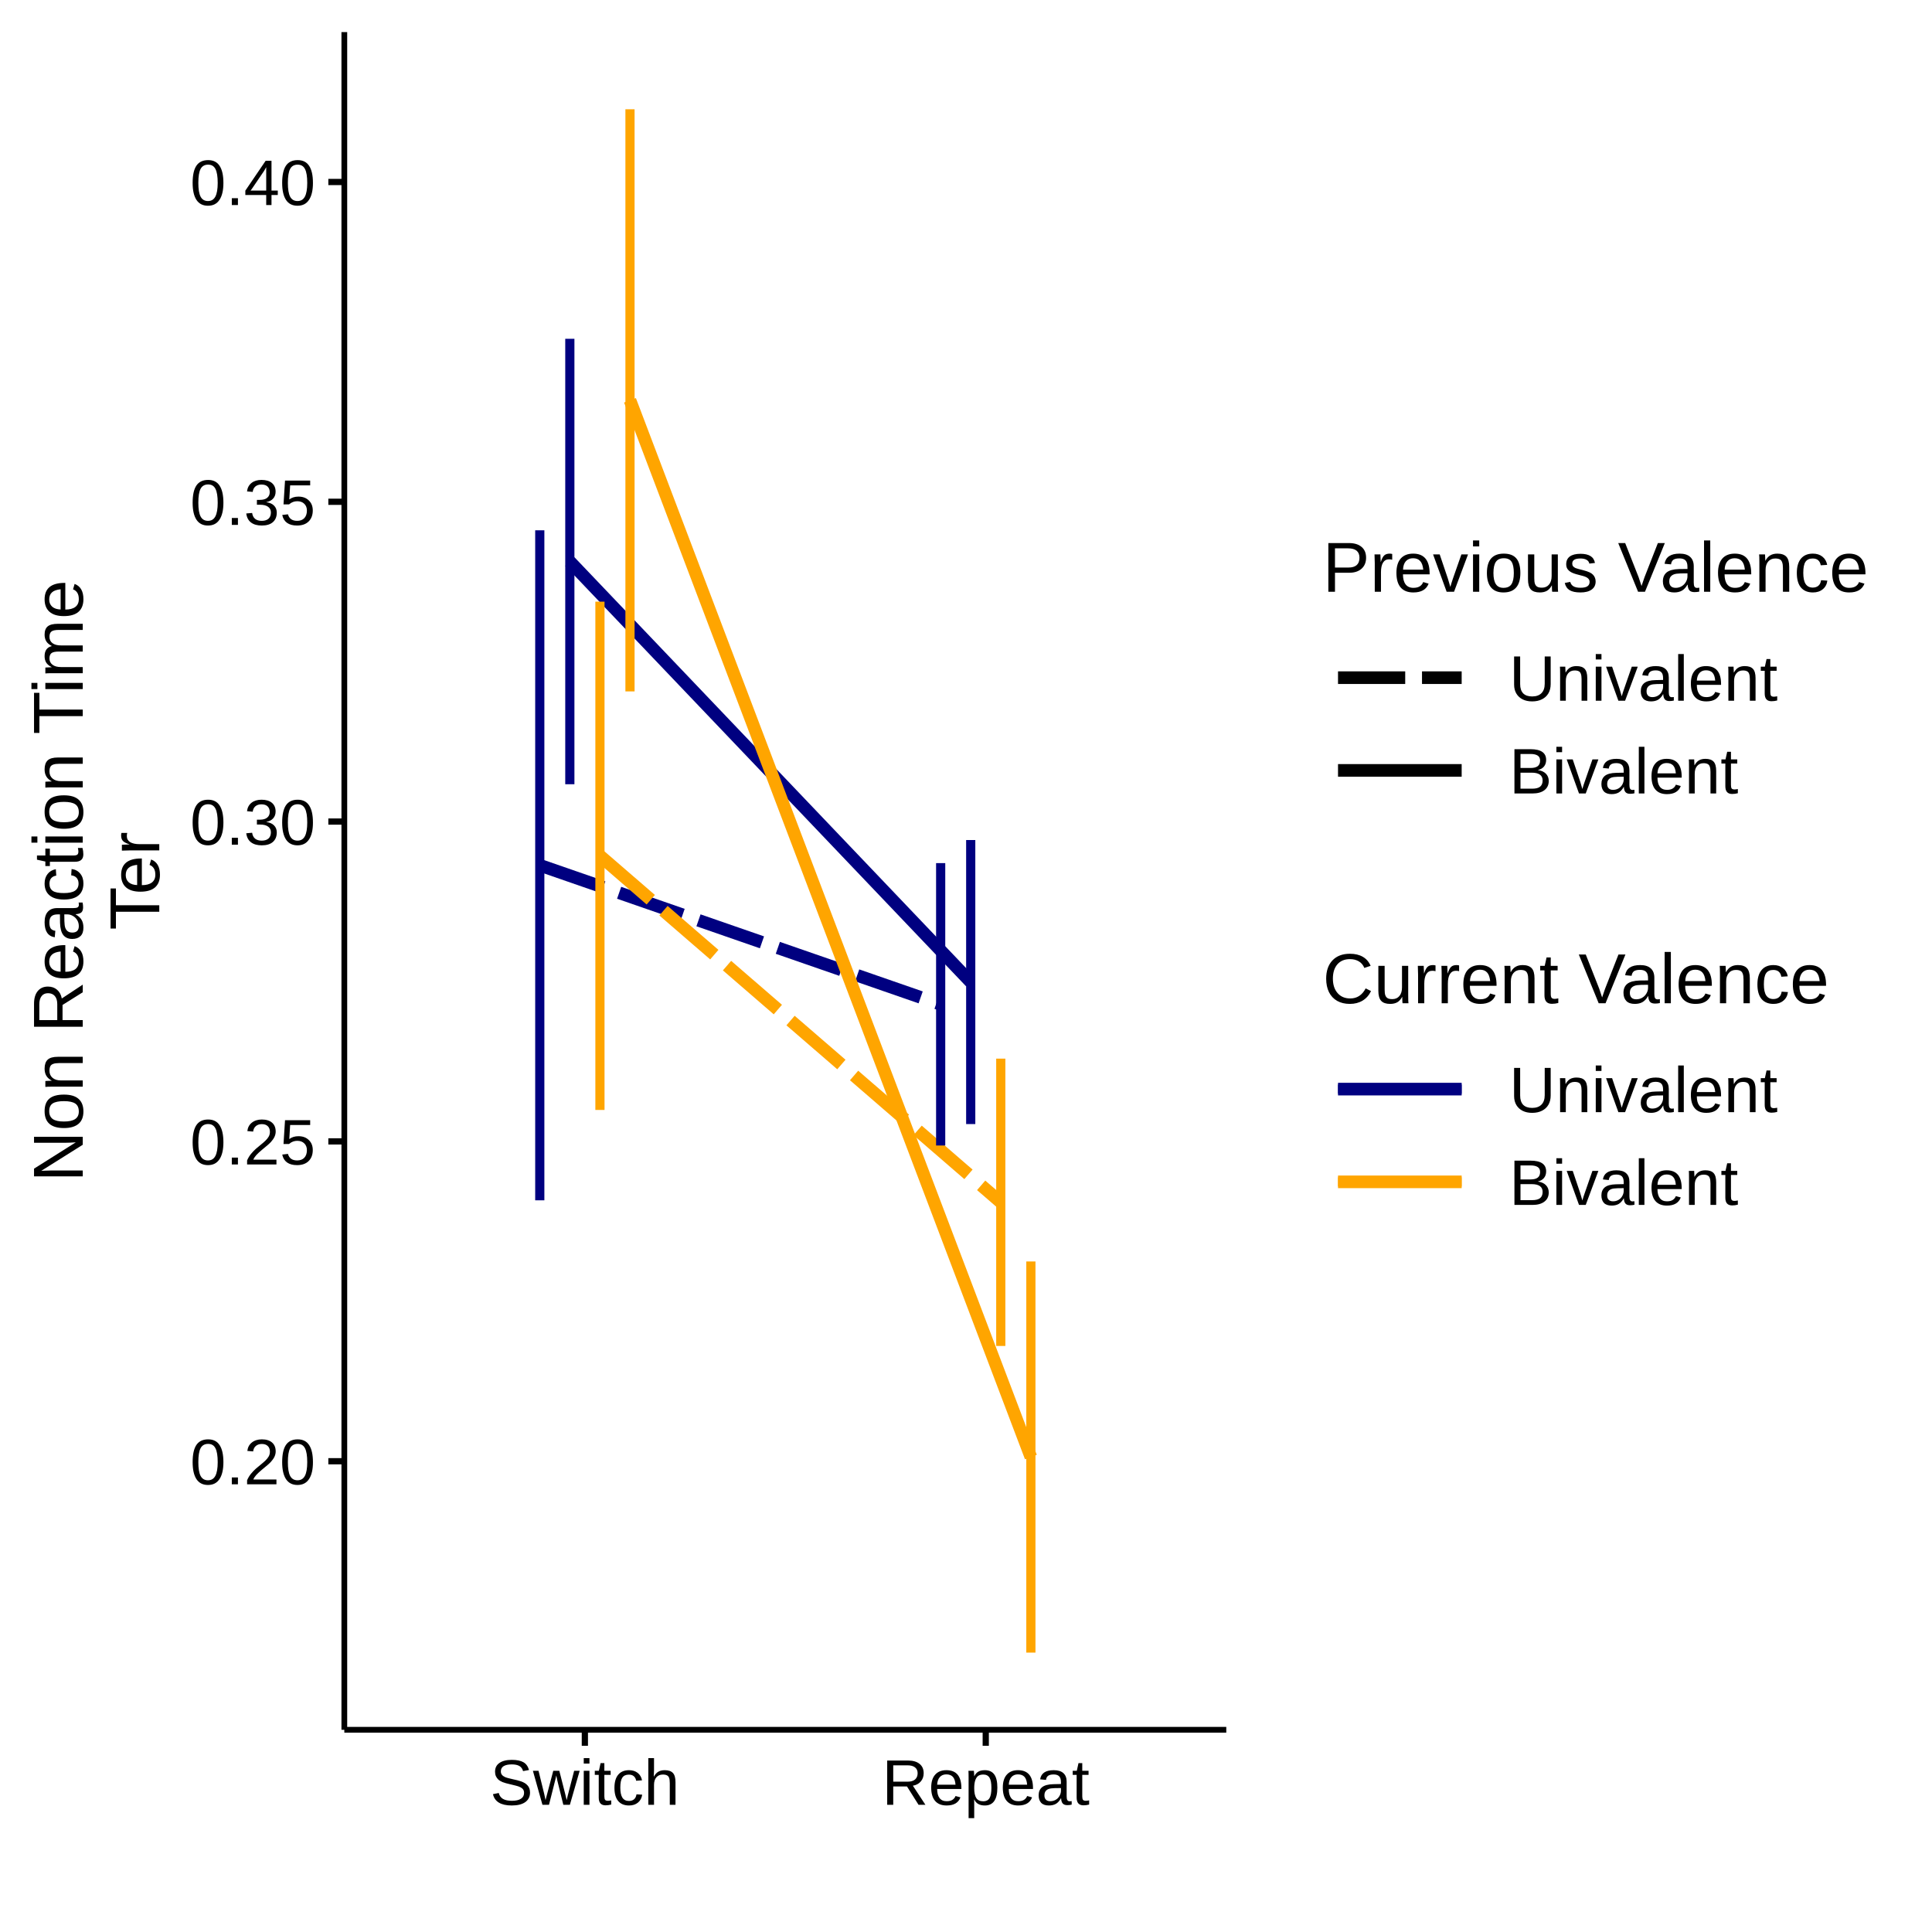
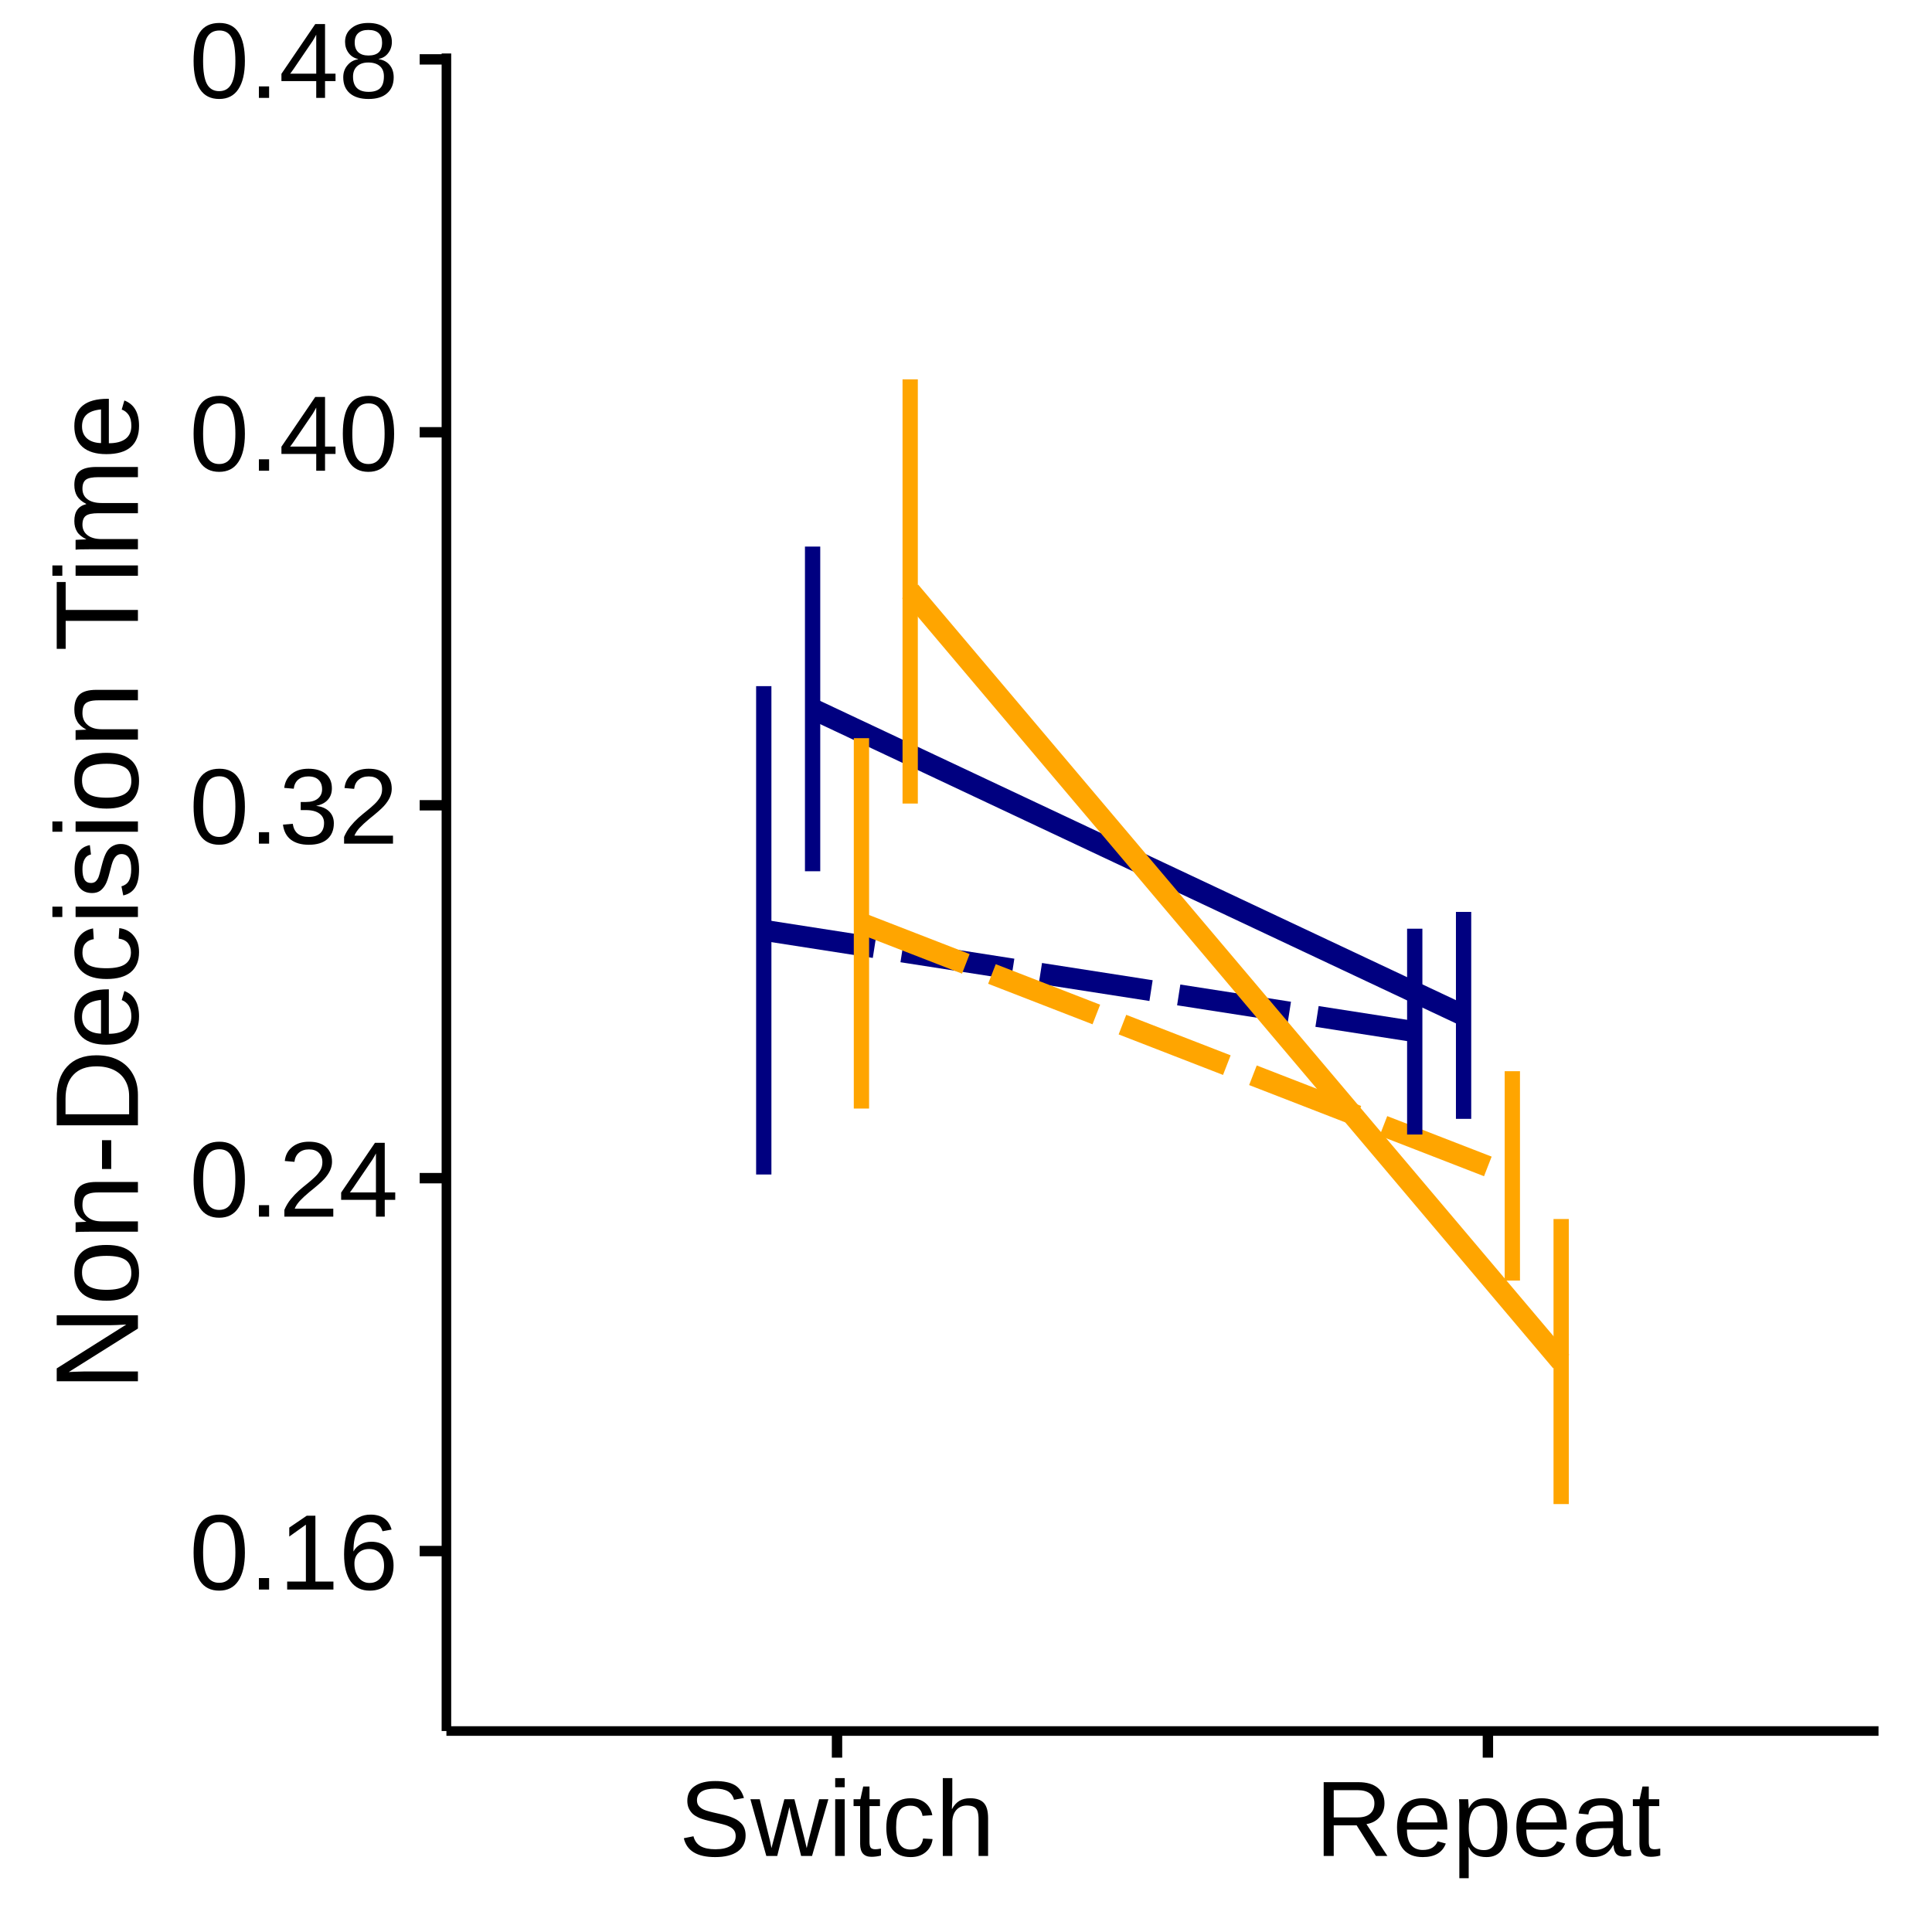
- <svg xmlns="http://www.w3.org/2000/svg" width="360.00pt" height="360.00pt" viewBox="0 0 360.00 360.00">
+ <svg xmlns="http://www.w3.org/2000/svg" width="216.00pt" height="216.00pt" viewBox="0 0 216.00 216.00">
  <g class="svglite">
    <defs>
      <style type="text/css">
    .svglite line, .svglite polyline, .svglite polygon, .svglite path, .svglite rect, .svglite circle {
      fill: none;
      stroke: #000000;
      stroke-linecap: round;
      stroke-linejoin: round;
      stroke-miterlimit: 10.00;
    }
    .svglite text {
      white-space: pre;
    }
    .svglite g.glyphgroup path {
      fill: inherit;
      stroke: none;
    }
  </style>
    </defs>
    <rect width="100%" height="100%" style="stroke: none; fill: #FFFFFF;" />
    <defs>
-       <clipPath id="cpMC4wMHwzNjAuMDB8MC4wMHwzNjAuMDA=">
-         <rect x="0.00" y="0.00" width="360.00" height="360.00" />
+       <clipPath id="cpMC4wMHwyMTYuMDB8MC4wMHwyMTYuMDA=">
+         <rect x="0.00" y="0.00" width="216.00" height="216.00" />
      </clipPath>
    </defs>
-     <g clip-path="url(#cpMC4wMHwzNjAuMDB8MC4wMHwzNjAuMDA=)">
-       <rect x="0.00" y="0.00" width="360.00" height="360.00" style="stroke-width: 1.16; stroke: #FFFFFF; fill: #FFFFFF;" />
+     <g clip-path="url(#cpMC4wMHwyMTYuMDB8MC4wMHwyMTYuMDA=)">
+       <rect x="0.00" y="0.00" width="216.00" height="216.00" style="stroke-width: 1.16; stroke: #FFFFFF; fill: #FFFFFF;" />
    </g>
    <defs>
-       <clipPath id="cpNjQuMTZ8MjI4LjUwfDUuOTh8MzIyLjMy">
-         <rect x="64.16" y="5.98" width="164.34" height="316.34" />
+       <clipPath id="cpNDkuOTF8MjEwLjAyfDUuOTh8MTkzLjUz">
+         <rect x="49.91" y="5.98" width="160.11" height="187.55" />
      </clipPath>
    </defs>
-     <g clip-path="url(#cpNjQuMTZ8MjI4LjUwfDUuOTh8MzIyLjMy)">
-       <rect x="64.16" y="5.98" width="164.34" height="316.34" style="stroke-width: 1.16; stroke: none; fill: #FFFFFF;" />
-       <polyline points="100.58,161.23 175.28,187.14 " style="stroke-width: 2.35; stroke: #000080; stroke-dasharray: 12.52,3.13; stroke-linecap: butt;" />
-       <polyline points="106.18,104.63 180.88,182.99 " style="stroke-width: 2.35; stroke: #000080; stroke-linecap: butt;" />
-       <polyline points="111.79,159.46 186.48,224.03 " style="stroke-width: 2.35; stroke: #FFA500; stroke-dasharray: 12.52,3.13; stroke-linecap: butt;" />
-       <polyline points="117.39,74.59 192.09,271.50 " style="stroke-width: 2.35; stroke: #FFA500; stroke-linecap: butt;" />
-       <polyline points="175.28,213.45 175.28,213.45 " style="stroke-width: 1.71; stroke: #000080; stroke-linecap: butt;" />
-       <polyline points="175.28,213.45 175.28,160.83 " style="stroke-width: 1.71; stroke: #000080; stroke-linecap: butt;" />
-       <polyline points="175.28,160.83 175.28,160.83 " style="stroke-width: 1.71; stroke: #000080; stroke-linecap: butt;" />
-       <polyline points="100.58,223.66 100.58,223.66 " style="stroke-width: 1.71; stroke: #000080; stroke-linecap: butt;" />
-       <polyline points="100.58,223.66 100.58,98.81 " style="stroke-width: 1.71; stroke: #000080; stroke-linecap: butt;" />
-       <polyline points="100.58,98.81 100.58,98.81 " style="stroke-width: 1.71; stroke: #000080; stroke-linecap: butt;" />
-       <polyline points="180.88,209.45 180.88,209.45 " style="stroke-width: 1.71; stroke: #000080; stroke-linecap: butt;" />
-       <polyline points="180.88,209.45 180.88,156.53 " style="stroke-width: 1.71; stroke: #000080; stroke-linecap: butt;" />
-       <polyline points="180.88,156.53 180.88,156.53 " style="stroke-width: 1.71; stroke: #000080; stroke-linecap: butt;" />
-       <polyline points="106.18,146.13 106.18,146.13 " style="stroke-width: 1.71; stroke: #000080; stroke-linecap: butt;" />
-       <polyline points="106.18,146.13 106.18,63.13 " style="stroke-width: 1.71; stroke: #000080; stroke-linecap: butt;" />
-       <polyline points="106.18,63.13 106.18,63.13 " style="stroke-width: 1.71; stroke: #000080; stroke-linecap: butt;" />
-       <polyline points="186.48,250.80 186.48,250.80 " style="stroke-width: 1.71; stroke: #FFA500; stroke-linecap: butt;" />
-       <polyline points="186.48,250.80 186.48,197.26 " style="stroke-width: 1.71; stroke: #FFA500; stroke-linecap: butt;" />
-       <polyline points="186.48,197.26 186.48,197.26 " style="stroke-width: 1.71; stroke: #FFA500; stroke-linecap: butt;" />
-       <polyline points="111.79,206.82 111.79,206.82 " style="stroke-width: 1.71; stroke: #FFA500; stroke-linecap: butt;" />
-       <polyline points="111.79,206.82 111.79,112.11 " style="stroke-width: 1.71; stroke: #FFA500; stroke-linecap: butt;" />
-       <polyline points="111.79,112.11 111.79,112.11 " style="stroke-width: 1.71; stroke: #FFA500; stroke-linecap: butt;" />
-       <polyline points="192.09,307.94 192.09,307.94 " style="stroke-width: 1.71; stroke: #FFA500; stroke-linecap: butt;" />
-       <polyline points="192.09,307.94 192.09,235.06 " style="stroke-width: 1.71; stroke: #FFA500; stroke-linecap: butt;" />
-       <polyline points="192.09,235.06 192.09,235.06 " style="stroke-width: 1.71; stroke: #FFA500; stroke-linecap: butt;" />
-       <polyline points="117.39,128.83 117.39,128.83 " style="stroke-width: 1.71; stroke: #FFA500; stroke-linecap: butt;" />
-       <polyline points="117.39,128.83 117.39,20.36 " style="stroke-width: 1.71; stroke: #FFA500; stroke-linecap: butt;" />
-       <polyline points="117.39,20.36 117.39,20.36 " style="stroke-width: 1.71; stroke: #FFA500; stroke-linecap: butt;" />
+     <g clip-path="url(#cpNDkuOTF8MjEwLjAyfDUuOTh8MTkzLjUz)">
+       <rect x="49.91" y="5.98" width="160.11" height="187.55" style="stroke-width: 1.16; stroke: none; fill: #FFFFFF;" />
+       <polyline points="85.39,104.01 158.17,115.34 " style="stroke-width: 2.35; stroke: #000080; stroke-dasharray: 12.52,3.13; stroke-linecap: butt;" />
+       <polyline points="90.85,79.26 163.63,113.52 " style="stroke-width: 2.35; stroke: #000080; stroke-linecap: butt;" />
+       <polyline points="96.31,103.23 169.08,131.47 " style="stroke-width: 2.35; stroke: #FFA500; stroke-dasharray: 12.52,3.13; stroke-linecap: butt;" />
+       <polyline points="101.76,66.12 174.54,152.22 " style="stroke-width: 2.35; stroke: #FFA500; stroke-linecap: butt;" />
+       <polyline points="158.17,126.84 158.17,126.84 " style="stroke-width: 1.71; stroke: #000080; stroke-linecap: butt;" />
+       <polyline points="158.17,126.84 158.17,103.83 " style="stroke-width: 1.71; stroke: #000080; stroke-linecap: butt;" />
+       <polyline points="158.17,103.83 158.17,103.83 " style="stroke-width: 1.71; stroke: #000080; stroke-linecap: butt;" />
+       <polyline points="85.39,131.31 85.39,131.31 " style="stroke-width: 1.71; stroke: #000080; stroke-linecap: butt;" />
+       <polyline points="85.39,131.31 85.39,76.71 " style="stroke-width: 1.71; stroke: #000080; stroke-linecap: butt;" />
+       <polyline points="85.39,76.71 85.39,76.71 " style="stroke-width: 1.71; stroke: #000080; stroke-linecap: butt;" />
+       <polyline points="163.63,125.09 163.63,125.09 " style="stroke-width: 1.71; stroke: #000080; stroke-linecap: butt;" />
+       <polyline points="163.63,125.09 163.63,101.95 " style="stroke-width: 1.71; stroke: #000080; stroke-linecap: butt;" />
+       <polyline points="163.63,101.95 163.63,101.95 " style="stroke-width: 1.71; stroke: #000080; stroke-linecap: butt;" />
+       <polyline points="90.85,97.41 90.85,97.41 " style="stroke-width: 1.71; stroke: #000080; stroke-linecap: butt;" />
+       <polyline points="90.85,97.41 90.85,61.11 " style="stroke-width: 1.71; stroke: #000080; stroke-linecap: butt;" />
+       <polyline points="90.85,61.11 90.85,61.11 " style="stroke-width: 1.71; stroke: #000080; stroke-linecap: butt;" />
+       <polyline points="169.08,143.17 169.08,143.17 " style="stroke-width: 1.71; stroke: #FFA500; stroke-linecap: butt;" />
+       <polyline points="169.08,143.17 169.08,119.76 " style="stroke-width: 1.71; stroke: #FFA500; stroke-linecap: butt;" />
+       <polyline points="169.08,119.76 169.08,119.76 " style="stroke-width: 1.71; stroke: #FFA500; stroke-linecap: butt;" />
+       <polyline points="96.31,123.94 96.31,123.94 " style="stroke-width: 1.71; stroke: #FFA500; stroke-linecap: butt;" />
+       <polyline points="96.31,123.94 96.31,82.53 " style="stroke-width: 1.71; stroke: #FFA500; stroke-linecap: butt;" />
+       <polyline points="96.31,82.53 96.31,82.53 " style="stroke-width: 1.71; stroke: #FFA500; stroke-linecap: butt;" />
+       <polyline points="174.54,168.16 174.54,168.16 " style="stroke-width: 1.71; stroke: #FFA500; stroke-linecap: butt;" />
+       <polyline points="174.54,168.16 174.54,136.29 " style="stroke-width: 1.71; stroke: #FFA500; stroke-linecap: butt;" />
+       <polyline points="174.54,136.29 174.54,136.29 " style="stroke-width: 1.71; stroke: #FFA500; stroke-linecap: butt;" />
+       <polyline points="101.76,89.84 101.76,89.84 " style="stroke-width: 1.71; stroke: #FFA500; stroke-linecap: butt;" />
+       <polyline points="101.76,89.84 101.76,42.41 " style="stroke-width: 1.71; stroke: #FFA500; stroke-linecap: butt;" />
+       <polyline points="101.76,42.41 101.76,42.41 " style="stroke-width: 1.71; stroke: #FFA500; stroke-linecap: butt;" />
    </g>
-     <g clip-path="url(#cpMC4wMHwzNjAuMDB8MC4wMHwzNjAuMDA=)">
-       <polyline points="64.16,322.32 64.16,5.98 " style="stroke-width: 1.07; stroke-linecap: butt;" />
-       <text x="58.78" y="276.58" text-anchor="end" style="font-size: 12.00px; font-family: &quot;Arial&quot;;" textLength="23.34px" lengthAdjust="spacingAndGlyphs">0.20</text>
-       <text x="58.78" y="216.98" text-anchor="end" style="font-size: 12.00px; font-family: &quot;Arial&quot;;" textLength="23.34px" lengthAdjust="spacingAndGlyphs">0.25</text>
-       <text x="58.78" y="157.39" text-anchor="end" style="font-size: 12.00px; font-family: &quot;Arial&quot;;" textLength="23.34px" lengthAdjust="spacingAndGlyphs">0.30</text>
-       <text x="58.78" y="97.80" text-anchor="end" style="font-size: 12.00px; font-family: &quot;Arial&quot;;" textLength="23.34px" lengthAdjust="spacingAndGlyphs">0.35</text>
-       <text x="58.78" y="38.21" text-anchor="end" style="font-size: 12.00px; font-family: &quot;Arial&quot;;" textLength="23.34px" lengthAdjust="spacingAndGlyphs">0.40</text>
-       <polyline points="61.18,272.28 64.16,272.28 " style="stroke-width: 1.16; stroke-linecap: butt;" />
-       <polyline points="61.18,212.68 64.16,212.68 " style="stroke-width: 1.16; stroke-linecap: butt;" />
-       <polyline points="61.18,153.09 64.16,153.09 " style="stroke-width: 1.16; stroke-linecap: butt;" />
-       <polyline points="61.18,93.50 64.16,93.50 " style="stroke-width: 1.16; stroke-linecap: butt;" />
-       <polyline points="61.18,33.91 64.16,33.91 " style="stroke-width: 1.16; stroke-linecap: butt;" />
-       <polyline points="64.16,322.32 228.50,322.32 " style="stroke-width: 1.07; stroke-linecap: butt;" />
-       <polyline points="108.98,325.31 108.98,322.32 " style="stroke-width: 1.16; stroke-linecap: butt;" />
-       <polyline points="183.68,325.31 183.68,322.32 " style="stroke-width: 1.16; stroke-linecap: butt;" />
-       <text x="108.98" y="336.30" text-anchor="middle" style="font-size: 12.00px; font-family: &quot;Arial&quot;;" textLength="35.34px" lengthAdjust="spacingAndGlyphs">Switch</text>
-       <text x="183.68" y="336.30" text-anchor="middle" style="font-size: 12.00px; font-family: &quot;Arial&quot;;" textLength="38.69px" lengthAdjust="spacingAndGlyphs">Repeat</text>
-       <text transform="translate(15.42,164.15) rotate(-90)" text-anchor="middle" style="font-size: 13.20px; font-family: &quot;Arial&quot;;" textLength="112.12px" lengthAdjust="spacingAndGlyphs">Non Reaction Time</text>
-       <text transform="translate(29.68,164.15) rotate(-90)" text-anchor="middle" style="font-size: 13.20px; font-family: &quot;Arial&quot;;" textLength="18.31px" lengthAdjust="spacingAndGlyphs">Ter</text>
-       <rect x="240.46" y="93.46" width="113.56" height="64.71" style="stroke-width: 1.16; stroke: none; fill: #FFFFFF;" />
-       <text x="246.44" y="110.27" style="font-size: 13.20px; font-family: &quot;Arial&quot;;" textLength="101.61px" lengthAdjust="spacingAndGlyphs">Previous Valence</text>
-       <rect x="246.44" y="117.63" width="28.80" height="17.28" style="stroke-width: 1.16; stroke: none; fill: #FFFFFF;" />
-       <line x1="249.32" y1="126.27" x2="272.36" y2="126.27" style="stroke-width: 2.35; stroke-dasharray: 12.52,3.13; stroke-linecap: butt;" />
-       <rect x="246.44" y="134.91" width="28.80" height="17.28" style="stroke-width: 1.16; stroke: none; fill: #FFFFFF;" />
-       <line x1="249.32" y1="143.55" x2="272.36" y2="143.55" style="stroke-width: 2.35; stroke-linecap: butt;" />
-       <text x="281.21" y="130.57" style="font-size: 12.00px; font-family: &quot;Arial&quot;;" textLength="50.03px" lengthAdjust="spacingAndGlyphs">Univalent</text>
-       <text x="281.21" y="147.85" style="font-size: 12.00px; font-family: &quot;Arial&quot;;" textLength="42.69px" lengthAdjust="spacingAndGlyphs">Bivalent</text>
-       <rect x="240.46" y="170.13" width="106.22" height="64.71" style="stroke-width: 1.16; stroke: none; fill: #FFFFFF;" />
-       <text x="246.44" y="186.94" style="font-size: 13.20px; font-family: &quot;Arial&quot;;" textLength="94.27px" lengthAdjust="spacingAndGlyphs">Current Valence</text>
-       <rect x="246.44" y="194.30" width="28.80" height="17.28" style="stroke-width: 1.16; stroke: none; fill: #FFFFFF;" />
-       <line x1="249.32" y1="202.94" x2="272.36" y2="202.94" style="stroke-width: 2.35; stroke: #000080; stroke-linecap: butt;" />
-       <line x1="249.32" y1="202.94" x2="272.36" y2="202.94" style="stroke-width: 1.71; stroke: #000080; stroke-linecap: butt;" />
-       <rect x="246.44" y="211.58" width="28.80" height="17.28" style="stroke-width: 1.16; stroke: none; fill: #FFFFFF;" />
-       <line x1="249.32" y1="220.22" x2="272.36" y2="220.22" style="stroke-width: 2.35; stroke: #FFA500; stroke-linecap: butt;" />
-       <line x1="249.32" y1="220.22" x2="272.36" y2="220.22" style="stroke-width: 1.71; stroke: #FFA500; stroke-linecap: butt;" />
-       <text x="281.21" y="207.24" style="font-size: 12.00px; font-family: &quot;Arial&quot;;" textLength="50.03px" lengthAdjust="spacingAndGlyphs">Univalent</text>
-       <text x="281.21" y="224.52" style="font-size: 12.00px; font-family: &quot;Arial&quot;;" textLength="42.69px" lengthAdjust="spacingAndGlyphs">Bivalent</text>
+     <g clip-path="url(#cpMC4wMHwyMTYuMDB8MC4wMHwyMTYuMDA=)">
+       <polyline points="49.91,193.53 49.91,5.98 " style="stroke-width: 1.07; stroke-linecap: butt;" />
+       <text x="44.53" y="177.71" text-anchor="end" style="font-size: 12.00px; font-family: &quot;Arial&quot;;" textLength="23.34px" lengthAdjust="spacingAndGlyphs">0.16</text>
+       <text x="44.53" y="136.02" text-anchor="end" style="font-size: 12.00px; font-family: &quot;Arial&quot;;" textLength="23.34px" lengthAdjust="spacingAndGlyphs">0.24</text>
+       <text x="44.53" y="94.32" text-anchor="end" style="font-size: 12.00px; font-family: &quot;Arial&quot;;" textLength="23.34px" lengthAdjust="spacingAndGlyphs">0.32</text>
+       <text x="44.53" y="52.63" text-anchor="end" style="font-size: 12.00px; font-family: &quot;Arial&quot;;" textLength="23.34px" lengthAdjust="spacingAndGlyphs">0.40</text>
+       <text x="44.53" y="10.94" text-anchor="end" style="font-size: 12.00px; font-family: &quot;Arial&quot;;" textLength="23.34px" lengthAdjust="spacingAndGlyphs">0.48</text>
+       <polyline points="46.92,173.41 49.91,173.41 " style="stroke-width: 1.16; stroke-linecap: butt;" />
+       <polyline points="46.92,131.72 49.91,131.72 " style="stroke-width: 1.16; stroke-linecap: butt;" />
+       <polyline points="46.92,90.03 49.91,90.03 " style="stroke-width: 1.16; stroke-linecap: butt;" />
+       <polyline points="46.92,48.33 49.91,48.33 " style="stroke-width: 1.16; stroke-linecap: butt;" />
+       <polyline points="46.92,6.64 49.91,6.64 " style="stroke-width: 1.16; stroke-linecap: butt;" />
+       <polyline points="49.91,193.53 210.02,193.53 " style="stroke-width: 1.07; stroke-linecap: butt;" />
+       <polyline points="93.58,196.51 93.58,193.53 " style="stroke-width: 1.16; stroke-linecap: butt;" />
+       <polyline points="166.35,196.51 166.35,193.53 " style="stroke-width: 1.16; stroke-linecap: butt;" />
+       <text x="93.58" y="207.50" text-anchor="middle" style="font-size: 12.00px; font-family: &quot;Arial&quot;;" textLength="35.34px" lengthAdjust="spacingAndGlyphs">Switch</text>
+       <text x="166.35" y="207.50" text-anchor="middle" style="font-size: 12.00px; font-family: &quot;Arial&quot;;" textLength="38.69px" lengthAdjust="spacingAndGlyphs">Repeat</text>
+       <text transform="translate(15.42,99.75) rotate(-90)" text-anchor="middle" style="font-size: 13.20px; font-family: &quot;Arial&quot;;" textLength="111.41px" lengthAdjust="spacingAndGlyphs">Non-Decision Time</text>
    </g>
  </g>
</svg>
